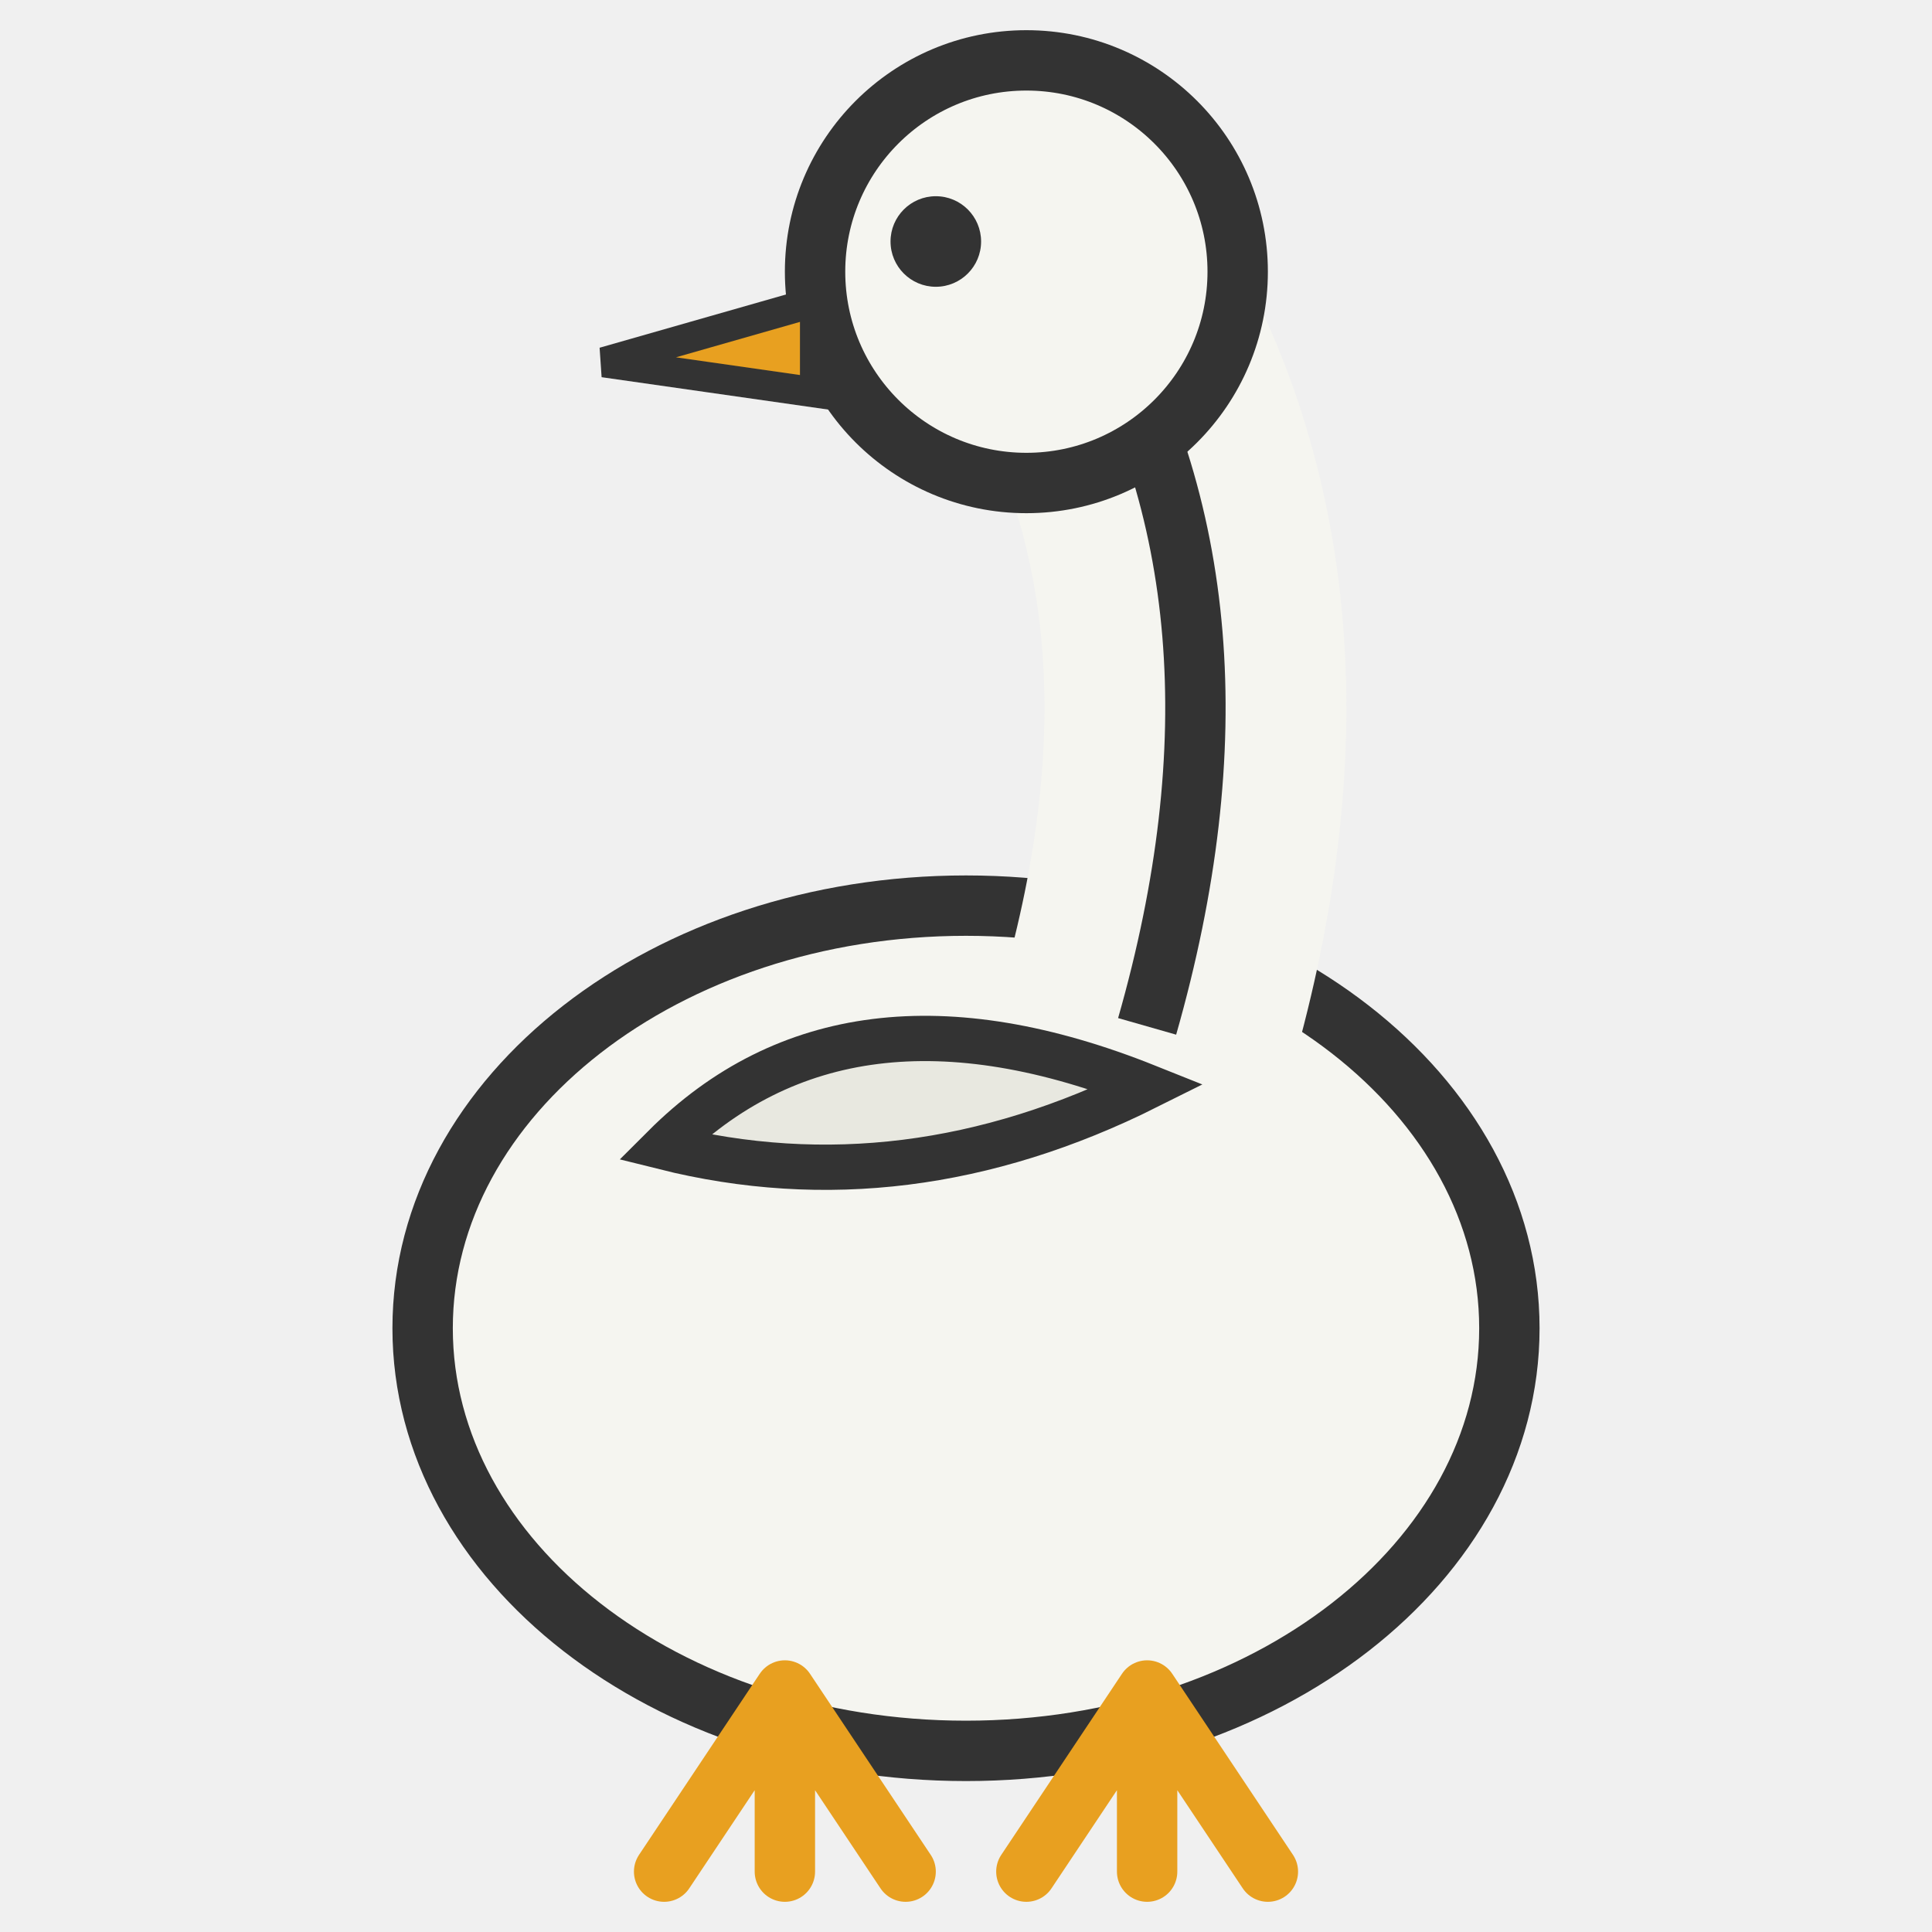
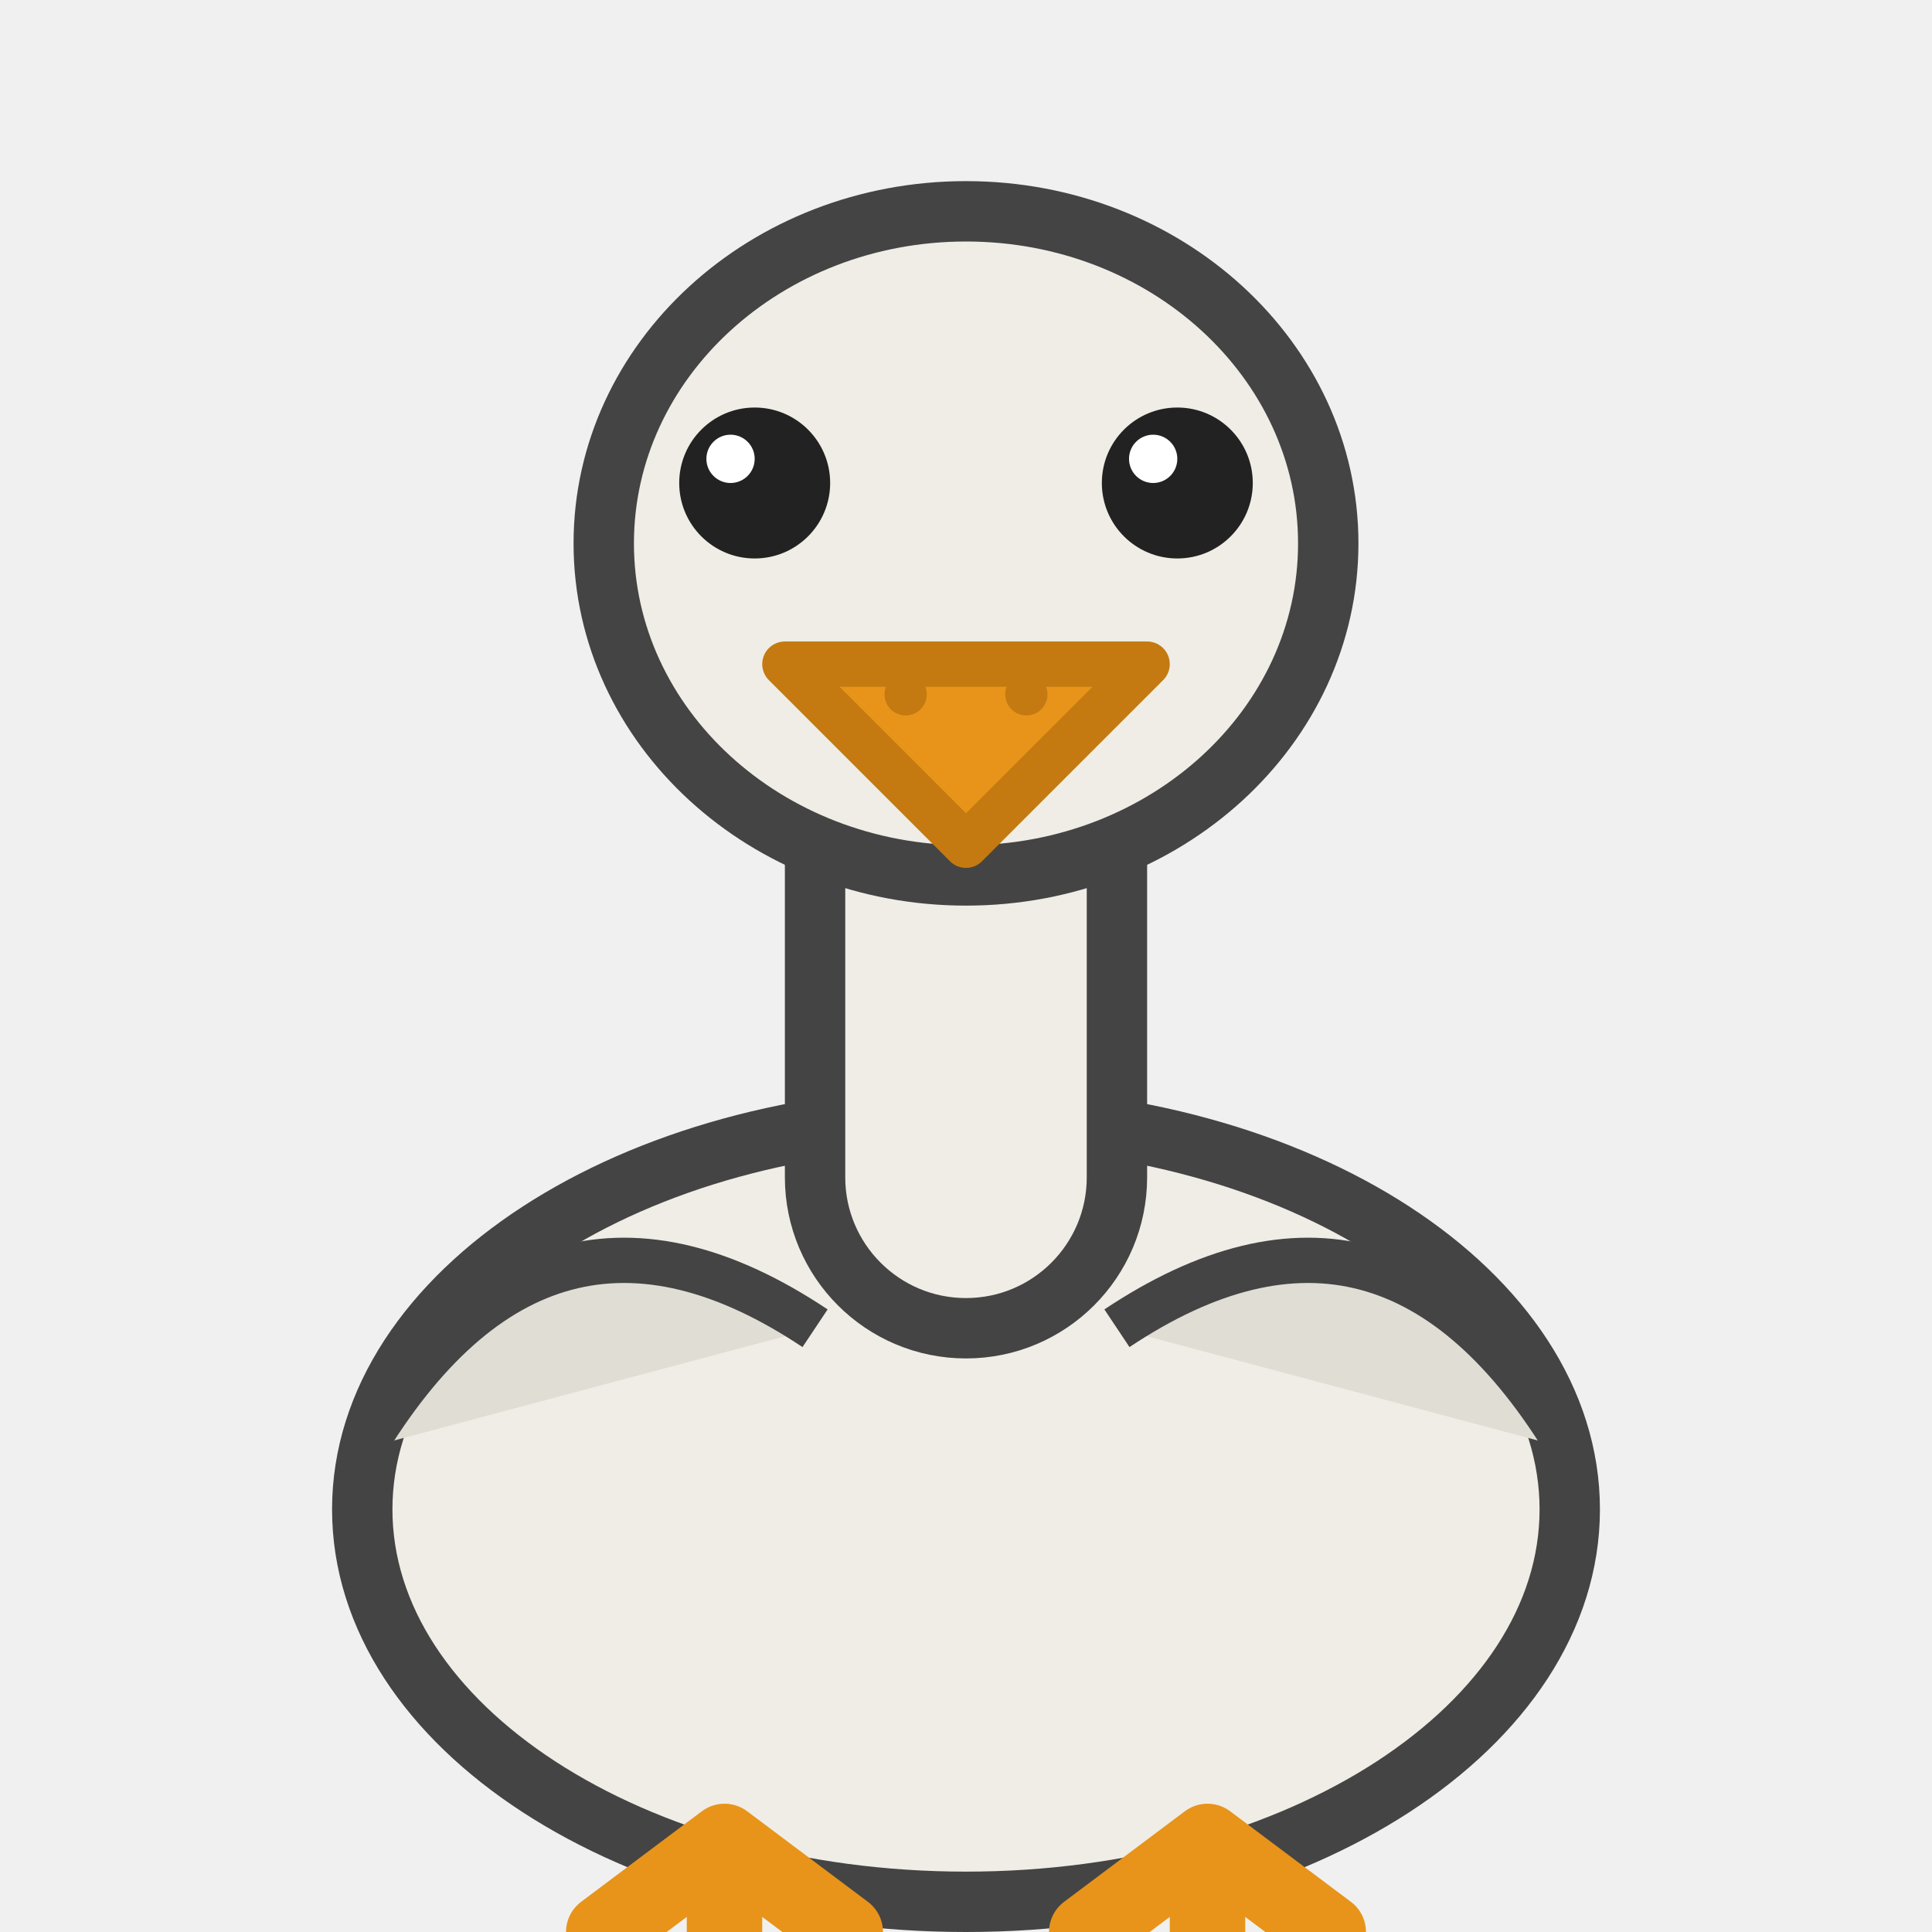
<svg xmlns="http://www.w3.org/2000/svg" viewBox="0 0 64 64">
-   <ellipse cx="32" cy="44" rx="18" ry="14" fill="#f5f5f0" stroke="#333" stroke-width="2" />
-   <path d="M38 34 Q42 20 36 10" fill="none" stroke="#f5f5f0" stroke-width="10" />
-   <path d="M38 34 Q42 20 36 10" fill="none" stroke="#333" stroke-width="2" />
-   <circle cx="34" cy="9" r="7" fill="#f5f5f0" stroke="#333" stroke-width="2" />
-   <circle cx="31" cy="8" r="1.5" fill="#333" />
-   <path d="M27 10 L20 12 L27 13 Z" fill="#e8a020" stroke="#333" stroke-width="1" />
-   <path d="M22 38 Q28 32 38 36 Q30 40 22 38 Z" fill="#e8e8e0" stroke="#333" stroke-width="1.5" />
-   <path d="M26 56 L22 62 M26 56 L26 62 M26 56 L30 62" fill="none" stroke="#e8a020" stroke-width="2" stroke-linecap="round" />
-   <path d="M38 56 L34 62 M38 56 L38 62 M38 56 L42 62" fill="none" stroke="#e8a020" stroke-width="2" stroke-linecap="round" />
+   <ellipse cx="32" cy="50" rx="20" ry="13" fill="#f0ede6" stroke="#444" stroke-width="2" />
+   <rect x="27" y="22" width="10" height="22" rx="5" fill="#f0ede6" stroke="#444" stroke-width="2" />
+   <ellipse cx="32" cy="18" rx="12" ry="11" fill="#f0ede6" stroke="#444" stroke-width="2" />
+   <circle cx="25" cy="16" r="2.5" fill="#222" />
+   <circle cx="39" cy="16" r="2.5" fill="#222" />
+   <circle cx="24.2" cy="15.2" r="0.8" fill="#fff" />
+   <circle cx="38.2" cy="15.2" r="0.8" fill="#fff" />
+   <path d="M26 22 L32 28 L38 22 Z" fill="#e8941a" stroke="#c47a10" stroke-width="1.5" stroke-linejoin="round" />
+   <circle cx="30" cy="23" r="0.7" fill="#c47a10" />
+   <circle cx="34" cy="23" r="0.7" fill="#c47a10" />
+   <path d="M12 48 Q18 38 27 44" fill="#e0ddd4" stroke="#444" stroke-width="1.5" />
+   <path d="M52 48 Q46 38 37 44" fill="#e0ddd4" stroke="#444" stroke-width="1.5" />
+   <path d="M24 61 L20 64 M24 61 L24 64 M24 61 L28 64" stroke="#e8941a" stroke-width="2.5" stroke-linecap="round" fill="none" />
+   <path d="M40 61 L36 64 M40 61 L40 64 M40 61 L44 64" stroke="#e8941a" stroke-width="2.5" stroke-linecap="round" fill="none" />
</svg>
